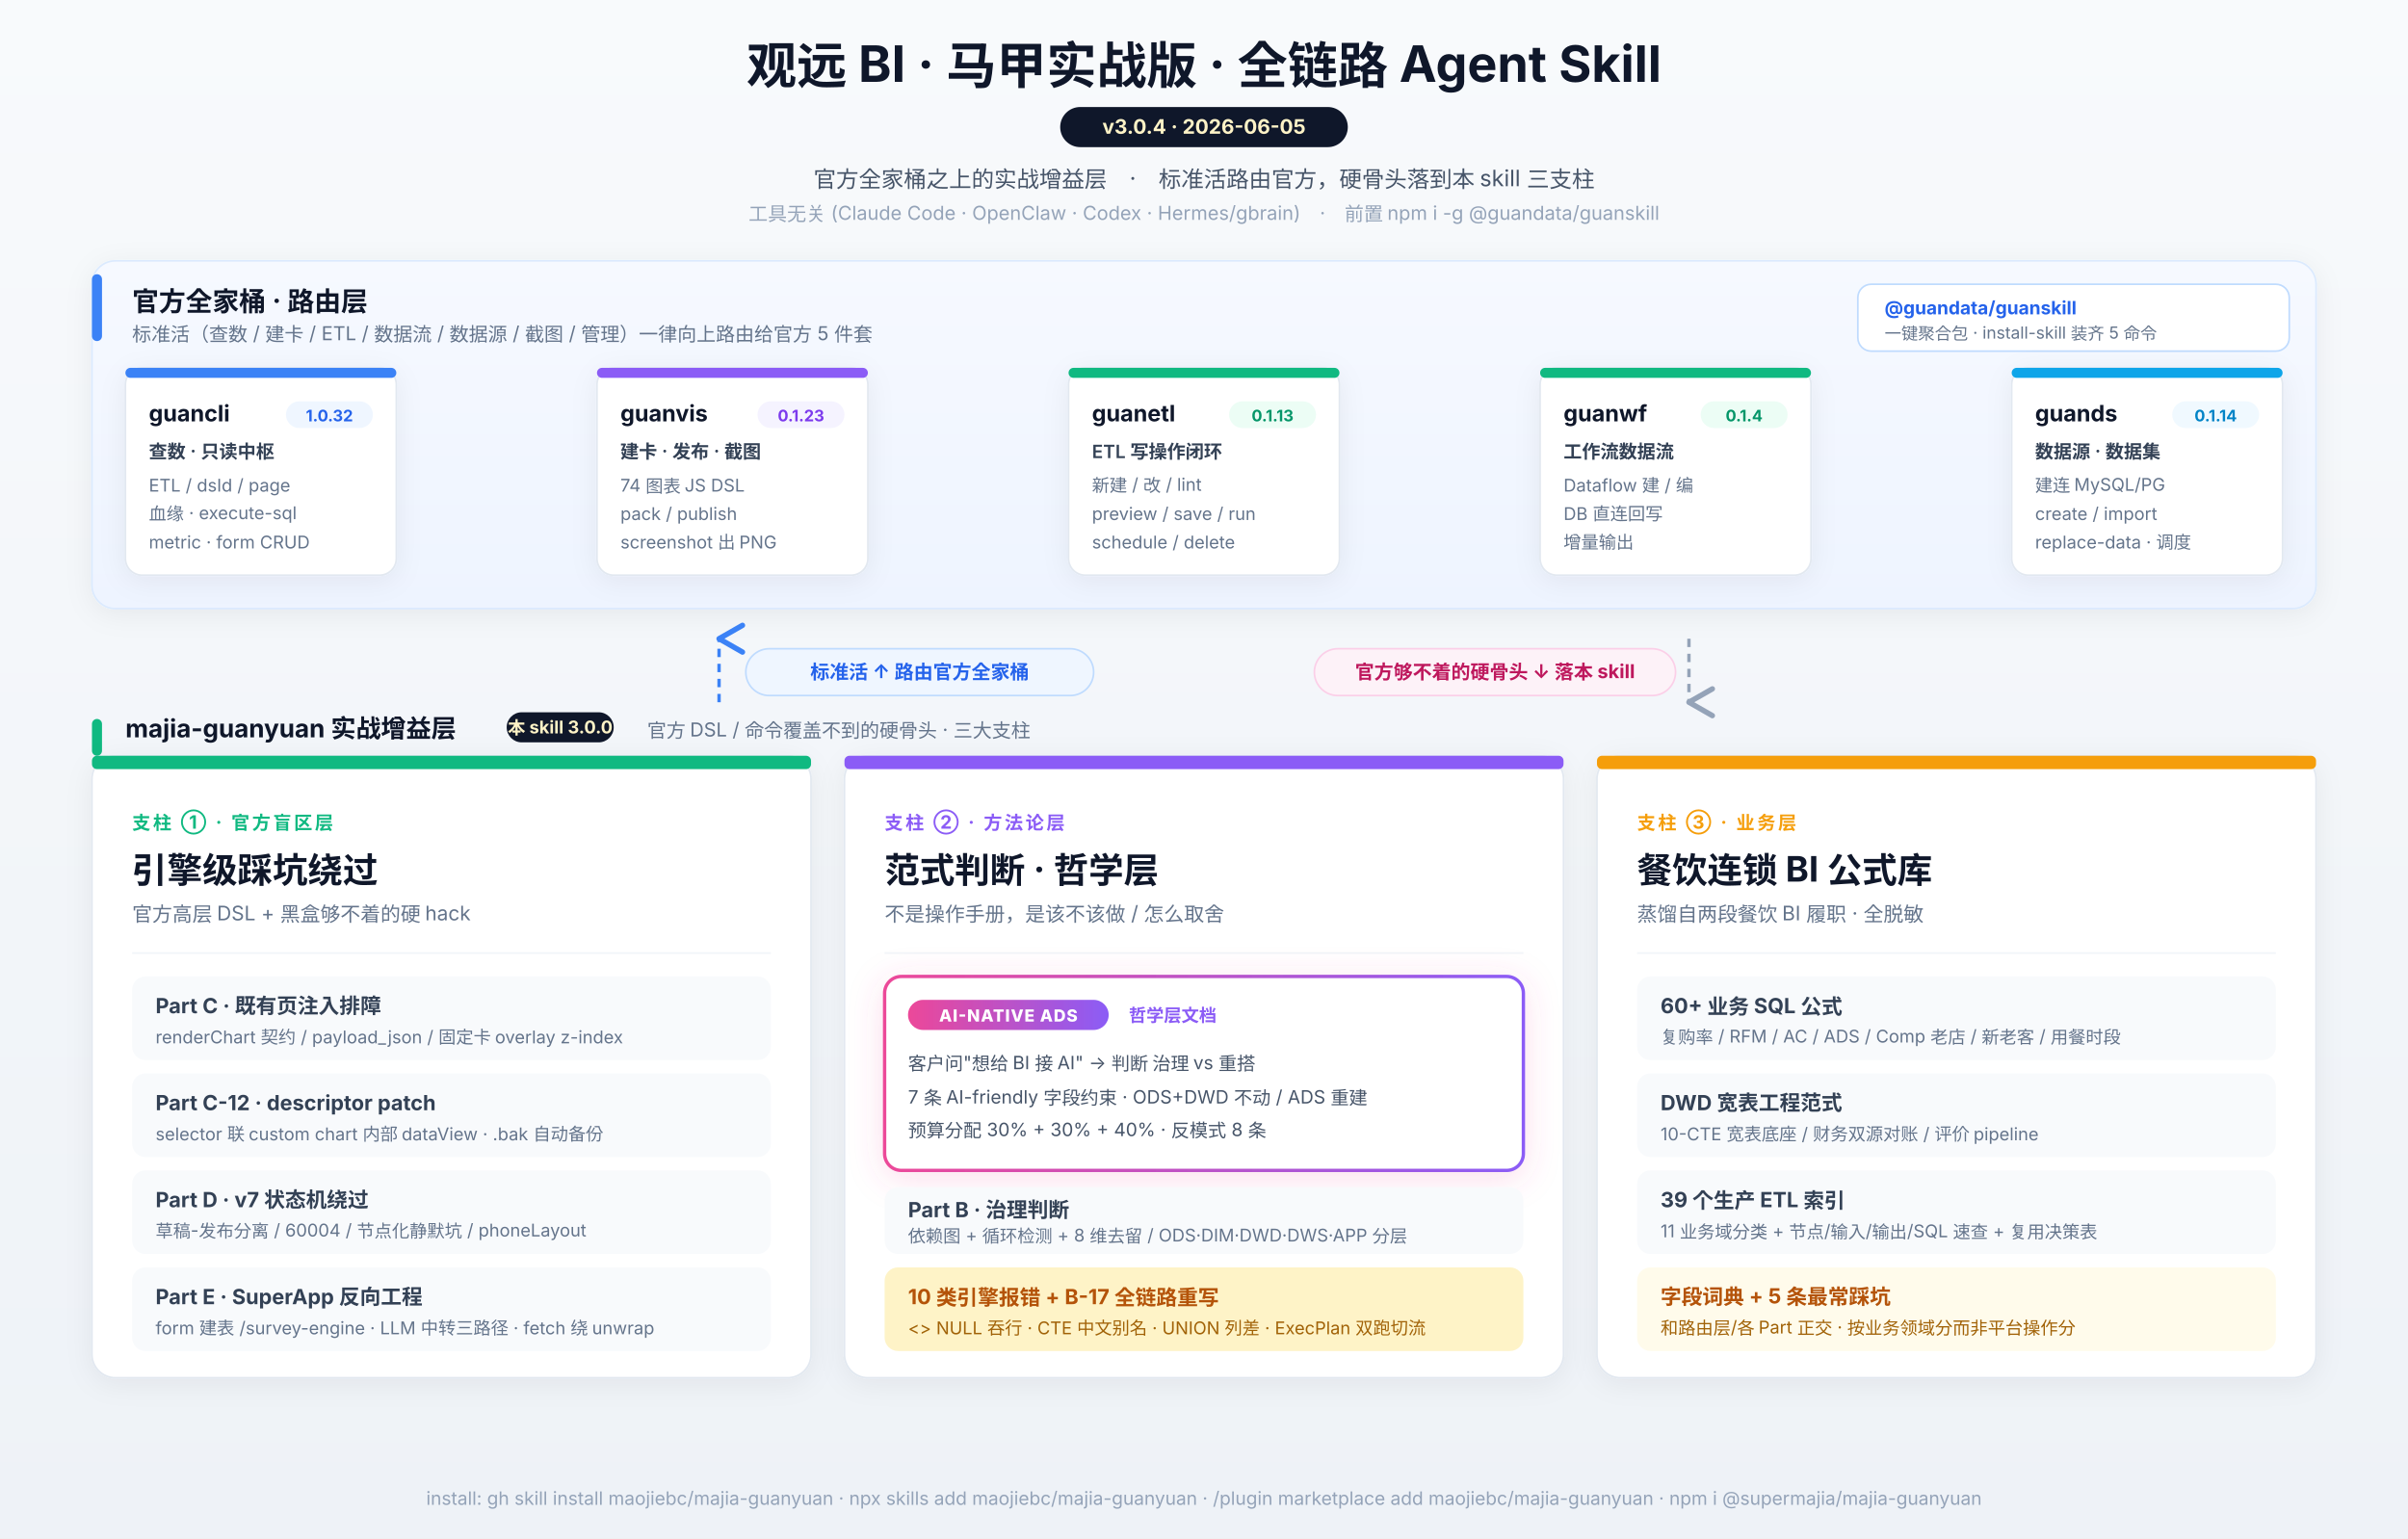
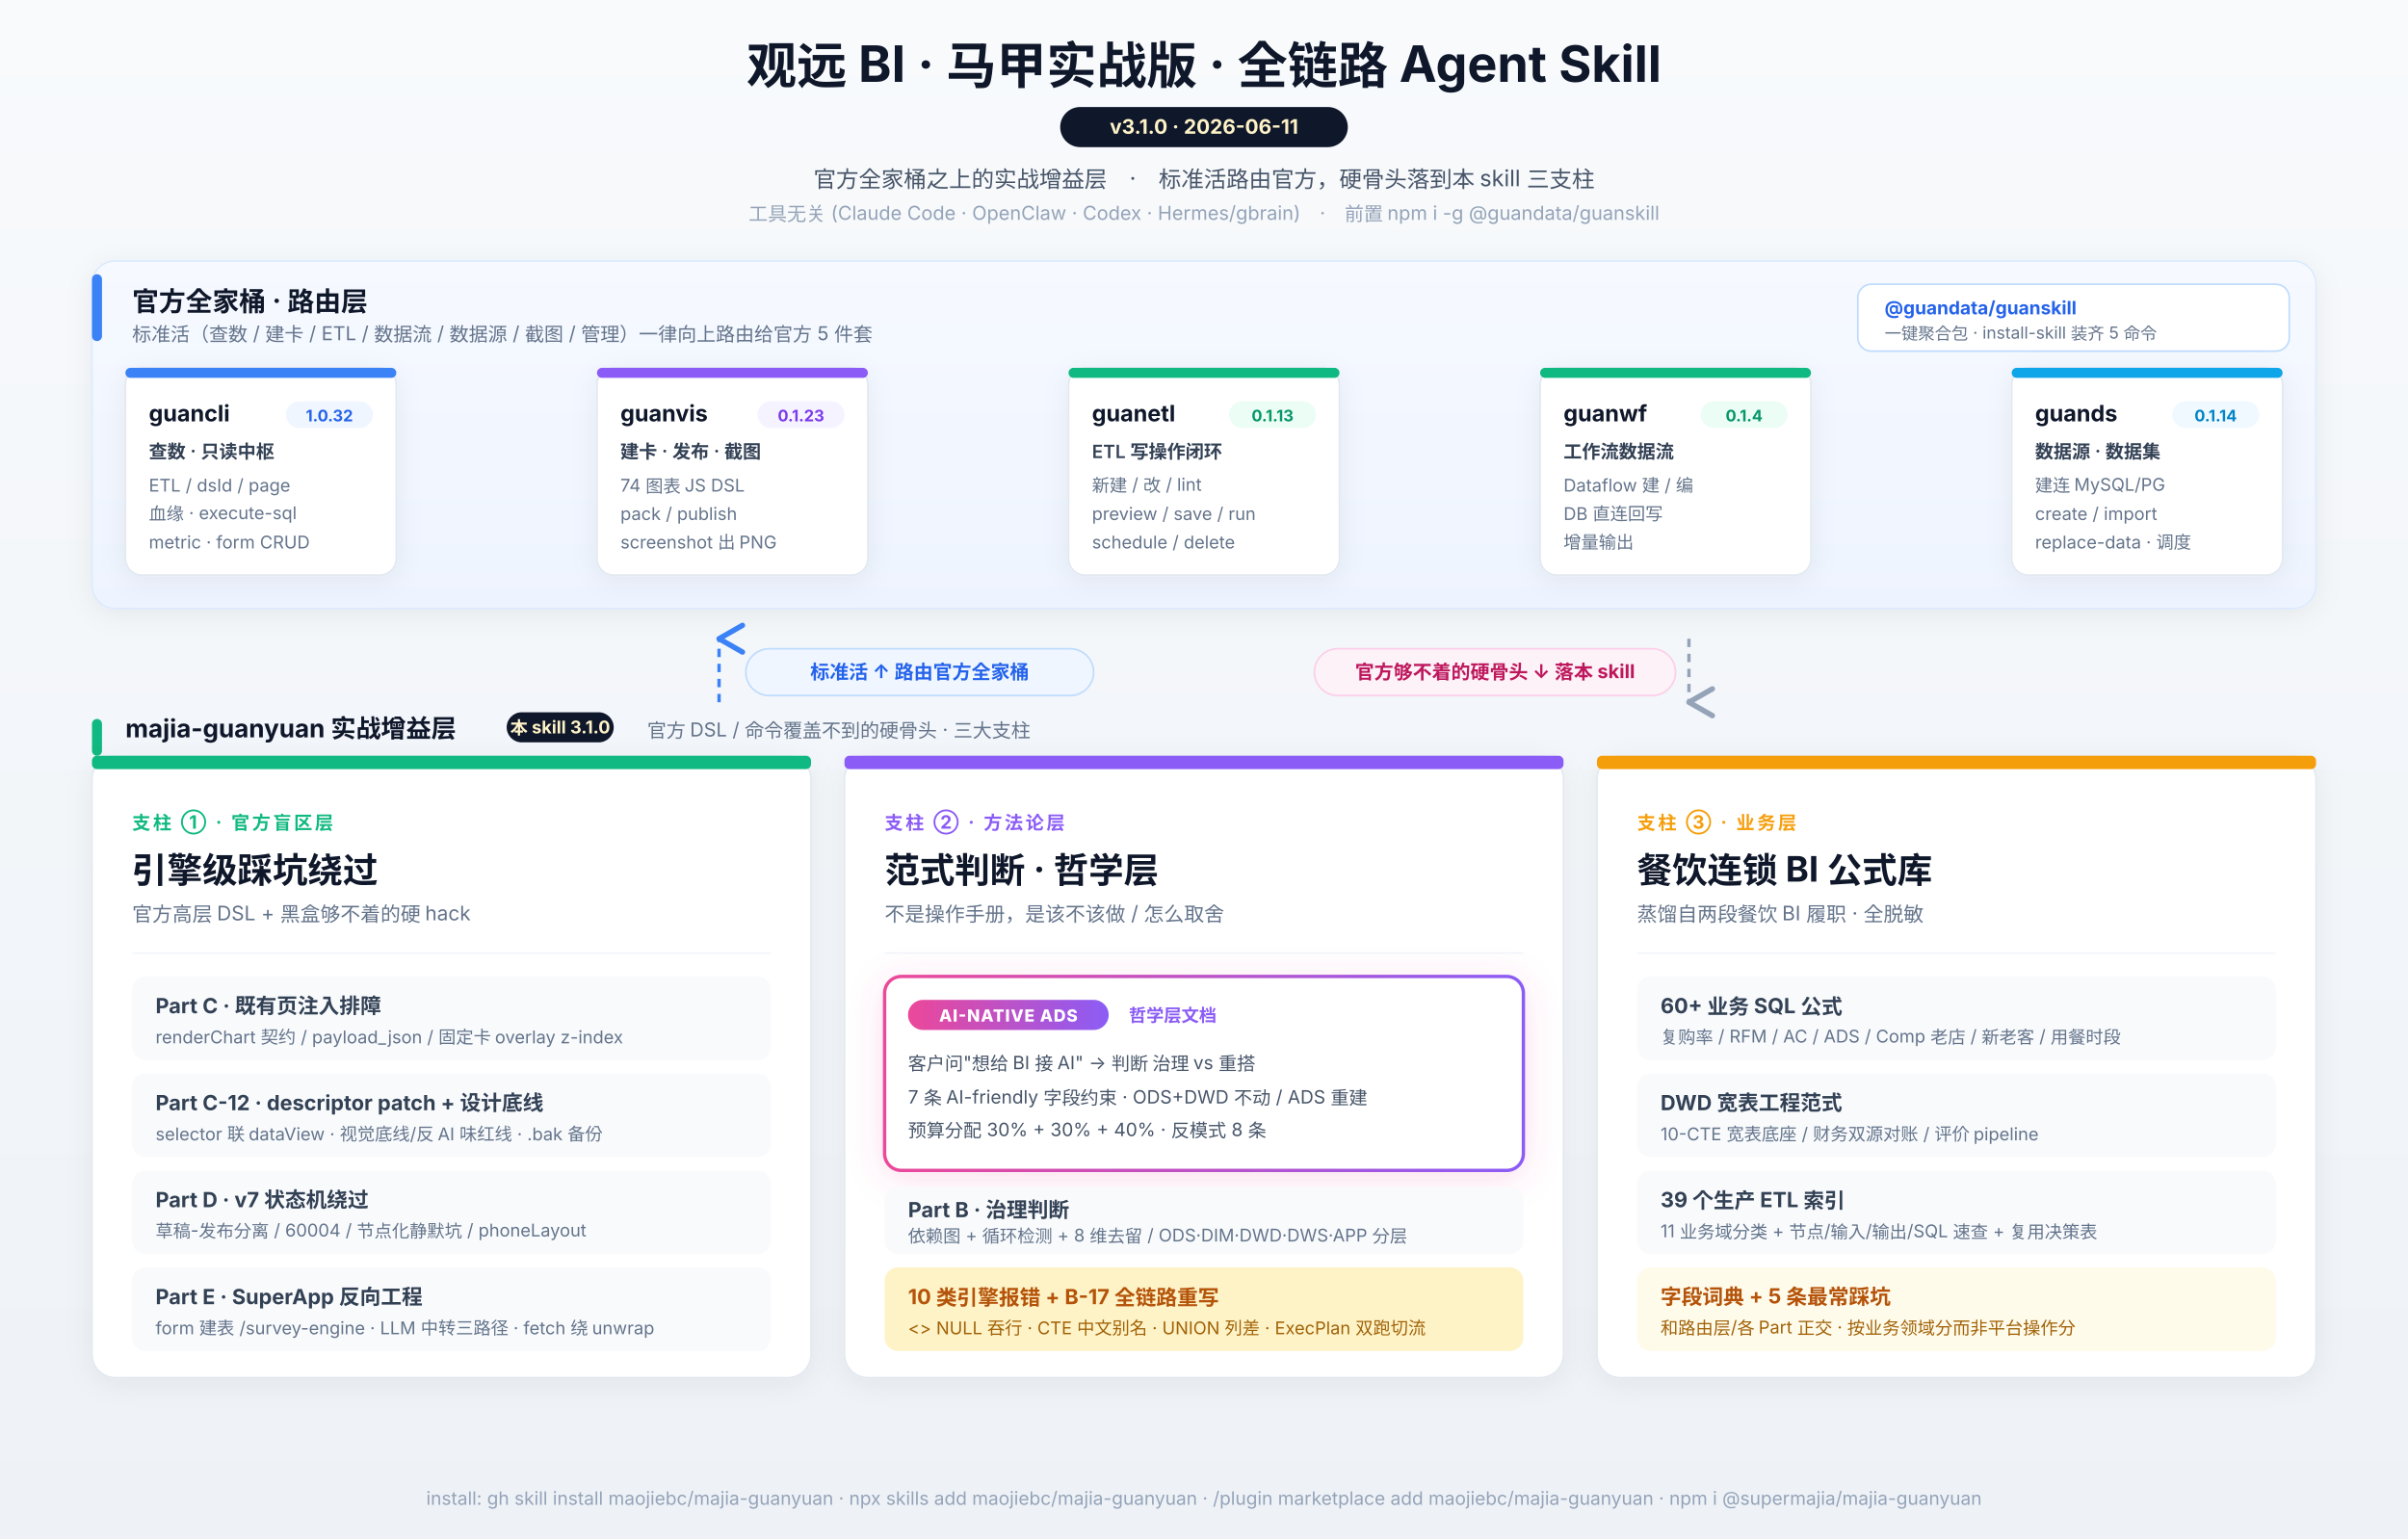
<svg xmlns="http://www.w3.org/2000/svg" viewBox="0 0 1440 920" font-family="-apple-system, 'PingFang SC', 'Segoe UI', 'Microsoft YaHei', sans-serif">
  <defs>
    <filter id="shadow" x="-20%" y="-20%" width="140%" height="140%">
      <feDropShadow dx="0" dy="3" stdDeviation="8" flood-opacity="0.06" />
    </filter>
    <filter id="newGlow" x="-20%" y="-20%" width="140%" height="140%">
      <feDropShadow dx="0" dy="4" stdDeviation="10" flood-opacity="0.18" flood-color="#ec4899" />
    </filter>
    <linearGradient id="bg" x1="0" y1="0" x2="0" y2="1">
      <stop offset="0%" stop-color="#f8fafc" />
      <stop offset="100%" stop-color="#eef2f7" />
    </linearGradient>
    <linearGradient id="newBadge" x1="0" y1="0" x2="1" y2="0">
      <stop offset="0%" stop-color="#ec4899" />
      <stop offset="100%" stop-color="#8b5cf6" />
    </linearGradient>
    <linearGradient id="officialBand" x1="0" y1="0" x2="0" y2="1">
      <stop offset="0%" stop-color="#f6f9ff" />
      <stop offset="100%" stop-color="#eef4ff" />
    </linearGradient>
    <marker id="arrowDown" markerWidth="10" markerHeight="10" refX="5" refY="8" orient="auto">
      <path d="M1 1 L5 8 L9 1" fill="none" stroke="#94a3b8" stroke-width="1.6" stroke-linecap="round" stroke-linejoin="round" />
    </marker>
    <marker id="arrowUp" markerWidth="10" markerHeight="10" refX="5" refY="2" orient="auto">
      <path d="M1 9 L5 2 L9 9" fill="none" stroke="#3b82f6" stroke-width="1.6" stroke-linecap="round" stroke-linejoin="round" />
    </marker>
  </defs>
  <rect width="1440" height="920" fill="url(#bg)" />
  <text x="720" y="50" text-anchor="middle" font-size="30" font-weight="700" fill="#0f172a">观远 BI · 马甲实战版 · 全链路 Agent Skill</text>
  <g transform="translate(720, 64)">
    <rect x="-86" y="0" width="172" height="24" rx="12" fill="#0f172a" />
-     <text x="0" y="16" text-anchor="middle" font-size="12" font-weight="700" fill="#fef3c7">v3.0.4  ·  2026-06-05</text>
+     <text x="0" y="16" text-anchor="middle" font-size="12" font-weight="700" fill="#fef3c7">v3.1.0  ·  2026-06-11</text>
  </g>
  <text x="720" y="112" text-anchor="middle" font-size="13.5" fill="#475569">官方全家桶之上的实战增益层　·　标准活路由官方，硬骨头落到本 skill 三支柱</text>
  <text x="720" y="132" text-anchor="middle" font-size="11.5" fill="#94a3b8">工具无关 (Claude Code · OpenClaw · Codex · Hermes/gbrain)　·　前置 npm i -g @guandata/guanskill</text>
  <g transform="translate(55, 156)">
    <rect width="1330" height="208" rx="14" fill="url(#officialBand)" stroke="#dbeafe" filter="url(#shadow)" />
    <g transform="translate(0, 8)">
      <rect width="6" height="40" rx="3" fill="#3b82f6" />
      <text x="24" y="22" font-size="16" font-weight="700" fill="#0f172a">官方全家桶 · 路由层</text>
      <text x="24" y="40" font-size="11.5" fill="#64748b">标准活（查数 / 建卡 / ETL / 数据流 / 数据源 / 截图 / 管理）一律向上路由给官方 5 件套</text>
    </g>
    <g transform="translate(1056, 14)">
      <rect width="258" height="40" rx="8" fill="#ffffff" stroke="#bfdbfe" />
      <text x="16" y="18" font-size="11" font-weight="700" fill="#2563eb">@guandata/guanskill</text>
      <text x="16" y="33" font-size="10" fill="#64748b">一键聚合包 · install-skill 装齐 5 命令</text>
    </g>
    <g transform="translate(20, 64)">
      <rect width="162" height="124" rx="10" fill="#ffffff" stroke="#e2e8f0" filter="url(#shadow)" />
      <rect width="162" height="6" rx="3" fill="#3b82f6" />
      <text x="14" y="32" font-size="13.5" font-weight="700" fill="#0f172a">guancli</text>
      <g transform="translate(96, 20)">
        <rect width="52" height="16" rx="8" fill="#eff6ff" />
        <text x="26" y="12" text-anchor="middle" font-size="9.5" font-weight="700" fill="#2563eb">1.0.32</text>
      </g>
      <text x="14" y="54" font-size="11" font-weight="600" fill="#334155">查数 · 只读中枢</text>
      <text x="14" y="74" font-size="10.5" fill="#64748b">ETL / dsId / page</text>
      <text x="14" y="91" font-size="10.5" fill="#64748b">血缘 · execute-sql</text>
      <text x="14" y="108" font-size="10.5" fill="#64748b">metric · form CRUD</text>
    </g>
    <g transform="translate(302, 64)">
      <rect width="162" height="124" rx="10" fill="#ffffff" stroke="#e2e8f0" filter="url(#shadow)" />
      <rect width="162" height="6" rx="3" fill="#8b5cf6" />
      <text x="14" y="32" font-size="13.5" font-weight="700" fill="#0f172a">guanvis</text>
      <g transform="translate(96, 20)">
        <rect width="52" height="16" rx="8" fill="#f5f3ff" />
        <text x="26" y="12" text-anchor="middle" font-size="9.5" font-weight="700" fill="#7c3aed">0.1.23</text>
      </g>
      <text x="14" y="54" font-size="11" font-weight="600" fill="#334155">建卡 · 发布 · 截图</text>
      <text x="14" y="74" font-size="10.5" fill="#64748b">74 图表 JS DSL</text>
      <text x="14" y="91" font-size="10.5" fill="#64748b">pack / publish</text>
      <text x="14" y="108" font-size="10.5" fill="#64748b">screenshot 出 PNG</text>
    </g>
    <g transform="translate(584, 64)">
      <rect width="162" height="124" rx="10" fill="#ffffff" stroke="#e2e8f0" filter="url(#shadow)" />
      <rect width="162" height="6" rx="3" fill="#10b981" />
      <text x="14" y="32" font-size="13.5" font-weight="700" fill="#0f172a">guanetl</text>
      <g transform="translate(96, 20)">
        <rect width="52" height="16" rx="8" fill="#ecfdf5" />
        <text x="26" y="12" text-anchor="middle" font-size="9.5" font-weight="700" fill="#059669">0.1.13</text>
      </g>
      <text x="14" y="54" font-size="11" font-weight="600" fill="#334155">ETL 写操作闭环</text>
      <text x="14" y="74" font-size="10.5" fill="#64748b">新建 / 改 / lint</text>
      <text x="14" y="91" font-size="10.5" fill="#64748b">preview / save / run</text>
      <text x="14" y="108" font-size="10.5" fill="#64748b">schedule / delete</text>
    </g>
    <g transform="translate(866, 64)">
      <rect width="162" height="124" rx="10" fill="#ffffff" stroke="#e2e8f0" filter="url(#shadow)" />
      <rect width="162" height="6" rx="3" fill="#10b981" />
      <text x="14" y="32" font-size="13.5" font-weight="700" fill="#0f172a">guanwf</text>
      <g transform="translate(96, 20)">
        <rect width="52" height="16" rx="8" fill="#ecfdf5" />
        <text x="26" y="12" text-anchor="middle" font-size="9.5" font-weight="700" fill="#059669">0.1.4</text>
      </g>
      <text x="14" y="54" font-size="11" font-weight="600" fill="#334155">工作流数据流</text>
      <text x="14" y="74" font-size="10.5" fill="#64748b">Dataflow 建 / 编</text>
      <text x="14" y="91" font-size="10.5" fill="#64748b">DB 直连回写</text>
      <text x="14" y="108" font-size="10.5" fill="#64748b">增量输出</text>
    </g>
    <g transform="translate(1148, 64)">
      <rect width="162" height="124" rx="10" fill="#ffffff" stroke="#e2e8f0" filter="url(#shadow)" />
      <rect width="162" height="6" rx="3" fill="#0ea5e9" />
      <text x="14" y="32" font-size="13.5" font-weight="700" fill="#0f172a">guands</text>
      <g transform="translate(96, 20)">
        <rect width="52" height="16" rx="8" fill="#f0f9ff" />
        <text x="26" y="12" text-anchor="middle" font-size="9.5" font-weight="700" fill="#0284c7">0.1.14</text>
      </g>
      <text x="14" y="54" font-size="11" font-weight="600" fill="#334155">数据源 · 数据集</text>
      <text x="14" y="74" font-size="10.5" fill="#64748b">建连 MySQL/PG</text>
      <text x="14" y="91" font-size="10.5" fill="#64748b">create / import</text>
      <text x="14" y="108" font-size="10.5" fill="#64748b">replace-data · 调度</text>
    </g>
  </g>
  <g transform="translate(0, 376)">
    <line x1="430" y1="44" x2="430" y2="6" stroke="#3b82f6" stroke-width="2" stroke-dasharray="5 4" marker-end="url(#arrowUp)" />
    <g transform="translate(446, 12)">
      <rect width="208" height="28" rx="14" fill="#eff6ff" stroke="#bfdbfe" />
      <text x="104" y="18" text-anchor="middle" font-size="11.5" font-weight="700" fill="#2563eb">标准活 ↑ 路由官方全家桶</text>
    </g>
    <line x1="1010" y1="6" x2="1010" y2="44" stroke="#94a3b8" stroke-width="2" stroke-dasharray="5 4" marker-end="url(#arrowDown)" />
    <g transform="translate(786, 12)">
      <rect width="216" height="28" rx="14" fill="#fdf2f8" stroke="#fbcfe8" />
      <text x="108" y="18" text-anchor="middle" font-size="11.5" font-weight="700" fill="#be185d">官方够不着的硬骨头 ↓ 落本 skill</text>
    </g>
  </g>
  <g transform="translate(55, 430)">
    <rect width="6" height="22" rx="3" fill="#10b981" />
    <text x="20" y="11" font-size="15" font-weight="700" fill="#0f172a">majia-guanyuan 实战增益层</text>
    <g transform="translate(248, -4)">
      <rect width="64" height="18" rx="9" fill="#0f172a" />
-       <text x="32" y="13" text-anchor="middle" font-size="10.5" font-weight="700" fill="#fef3c7">本 skill 3.0.0</text>
+       <text x="32" y="13" text-anchor="middle" font-size="10.5" font-weight="700" fill="#fef3c7">本 skill 3.1.0</text>
    </g>
    <text x="332" y="11" font-size="11.5" fill="#64748b">官方 DSL / 命令覆盖不到的硬骨头 · 三大支柱</text>
  </g>
  <g transform="translate(55, 452)">
    <rect width="430" height="372" rx="14" fill="#ffffff" stroke="#e2e8f0" filter="url(#shadow)" />
    <rect width="430" height="8" rx="3" fill="#10b981" />
    <text x="24" y="44" font-size="11" fill="#10b981" font-weight="700" letter-spacing="1.5">支柱 ① · 官方盲区层</text>
    <text x="24" y="76" font-size="21" font-weight="700" fill="#0f172a">引擎级踩坑绕过</text>
    <text x="24" y="99" font-size="12" fill="#64748b">官方高层 DSL + 黑盒够不着的硬 hack</text>
    <line x1="24" y1="118" x2="406" y2="118" stroke="#f1f5f9" />
    <g transform="translate(24, 132)">
      <rect width="382" height="50" rx="8" fill="#f8fafc" />
      <text x="14" y="22" font-size="12.5" font-weight="700" fill="#334155">Part C · 既有页注入排障</text>
      <text x="14" y="40" font-size="10.5" fill="#64748b">renderChart 契约 / payload_json / 固定卡 overlay z-index</text>
    </g>
    <g transform="translate(24, 190)">
      <rect width="382" height="50" rx="8" fill="#f8fafc" />
-       <text x="14" y="22" font-size="12.5" font-weight="700" fill="#334155">Part C-12 · descriptor patch</text>
-       <text x="14" y="40" font-size="10.5" fill="#64748b">selector 联 custom chart 内部 dataView · .bak 自动备份</text>
+       <text x="14" y="22" font-size="12.5" font-weight="700" fill="#334155">Part C-12 · descriptor patch + 设计底线</text>
+       <text x="14" y="40" font-size="10.5" fill="#64748b">selector 联 dataView · 视觉底线/反 AI 味红线 · .bak 备份</text>
    </g>
    <g transform="translate(24, 248)">
      <rect width="382" height="50" rx="8" fill="#f8fafc" />
      <text x="14" y="22" font-size="12.5" font-weight="700" fill="#334155">Part D · v7 状态机绕过</text>
      <text x="14" y="40" font-size="10.5" fill="#64748b">草稿-发布分离 / 60004 / 节点化静默坑 / phoneLayout</text>
    </g>
    <g transform="translate(24, 306)">
      <rect width="382" height="50" rx="8" fill="#f8fafc" />
      <text x="14" y="22" font-size="12.5" font-weight="700" fill="#334155">Part E · SuperApp 反向工程</text>
      <text x="14" y="40" font-size="10.5" fill="#64748b">form 建表 /survey-engine · LLM 中转三路径 · fetch 绕 unwrap</text>
    </g>
  </g>
  <g transform="translate(505, 452)">
    <rect width="430" height="372" rx="14" fill="#ffffff" stroke="#e2e8f0" filter="url(#shadow)" />
    <rect width="430" height="8" rx="3" fill="#8b5cf6" />
    <text x="24" y="44" font-size="11" fill="#8b5cf6" font-weight="700" letter-spacing="1.5">支柱 ② · 方法论层</text>
    <text x="24" y="76" font-size="21" font-weight="700" fill="#0f172a">范式判断 · 哲学层</text>
    <text x="24" y="99" font-size="12" fill="#64748b">不是操作手册，是该不该做 / 怎么取舍</text>
    <line x1="24" y1="118" x2="406" y2="118" stroke="#f1f5f9" />
    <g transform="translate(24, 132)" filter="url(#newGlow)">
      <rect width="382" height="116" rx="10" fill="#ffffff" stroke="url(#newBadge)" stroke-width="2" />
      <g transform="translate(14, 14)">
        <rect width="120" height="18" rx="9" fill="url(#newBadge)" />
        <text x="60" y="13" text-anchor="middle" font-size="10" font-weight="800" fill="#ffffff" letter-spacing="0.5">AI-NATIVE ADS</text>
      </g>
      <text x="146" y="27" font-size="10.5" fill="#8b5cf6" font-weight="600">哲学层文档</text>
      <text x="14" y="56" font-size="11" fill="#475569">客户问"想给 BI 接 AI" → 判断 治理 vs 重搭</text>
      <text x="14" y="76" font-size="11" fill="#475569">7 条 AI-friendly 字段约束 · ODS+DWD 不动 / ADS 重建</text>
      <text x="14" y="96" font-size="11" fill="#475569">预算分配 30% + 30% + 40% · 反模式 8 条</text>
    </g>
    <g transform="translate(24, 258)">
      <rect width="382" height="40" rx="8" fill="#f8fafc" />
      <text x="14" y="18" font-size="12.5" font-weight="700" fill="#334155">Part B · 治理判断</text>
      <text x="14" y="33" font-size="10.5" fill="#64748b">依赖图 + 循环检测 + 8 维去留 / ODS·DIM·DWD·DWS·APP 分层</text>
    </g>
    <g transform="translate(24, 306)">
      <rect width="382" height="50" rx="8" fill="#fef3c7" />
      <text x="14" y="22" font-size="12.5" font-weight="700" fill="#b45309">10 类引擎报错 + B-17 全链路重写</text>
      <text x="14" y="40" font-size="10.5" fill="#a16207">&lt;&gt; NULL 吞行 · CTE 中文别名 · UNION 列差 · ExecPlan 双跑切流</text>
    </g>
  </g>
  <g transform="translate(955, 452)">
    <rect width="430" height="372" rx="14" fill="#ffffff" stroke="#e2e8f0" filter="url(#shadow)" />
    <rect width="430" height="8" rx="3" fill="#f59e0b" />
    <text x="24" y="44" font-size="11" fill="#f59e0b" font-weight="700" letter-spacing="1.5">支柱 ③ · 业务层</text>
    <text x="24" y="76" font-size="21" font-weight="700" fill="#0f172a">餐饮连锁 BI 公式库</text>
    <text x="24" y="99" font-size="12" fill="#64748b">蒸馏自两段餐饮 BI 履职 · 全脱敏</text>
    <line x1="24" y1="118" x2="406" y2="118" stroke="#f1f5f9" />
    <g transform="translate(24, 132)">
      <rect width="382" height="50" rx="8" fill="#f8fafc" />
      <text x="14" y="22" font-size="12.5" font-weight="700" fill="#334155">60+ 业务 SQL 公式</text>
      <text x="14" y="40" font-size="10.5" fill="#64748b">复购率 / RFM / AC / ADS / Comp 老店 / 新老客 / 用餐时段</text>
    </g>
    <g transform="translate(24, 190)">
      <rect width="382" height="50" rx="8" fill="#f8fafc" />
      <text x="14" y="22" font-size="12.5" font-weight="700" fill="#334155">DWD 宽表工程范式</text>
      <text x="14" y="40" font-size="10.5" fill="#64748b">10-CTE 宽表底座 / 财务双源对账 / 评价 pipeline</text>
    </g>
    <g transform="translate(24, 248)">
      <rect width="382" height="50" rx="8" fill="#f8fafc" />
      <text x="14" y="22" font-size="12.5" font-weight="700" fill="#334155">39 个生产 ETL 索引</text>
      <text x="14" y="40" font-size="10.5" fill="#64748b">11 业务域分类 + 节点/输入/输出/SQL 速查 + 复用决策表</text>
    </g>
    <g transform="translate(24, 306)">
      <rect width="382" height="50" rx="8" fill="#fffbeb" />
      <text x="14" y="22" font-size="12.5" font-weight="700" fill="#b45309">字段词典 + 5 条最常踩坑</text>
      <text x="14" y="40" font-size="10.5" fill="#a16207">和路由层/各 Part 正交 · 按业务领域分而非平台操作分</text>
    </g>
  </g>
  <text x="720" y="900" text-anchor="middle" font-size="11" fill="#94a3b8">install: gh skill install maojiebc/majia-guanyuan · npx skills add maojiebc/majia-guanyuan · /plugin marketplace add maojiebc/majia-guanyuan · npm i @supermajia/majia-guanyuan</text>
</svg>
